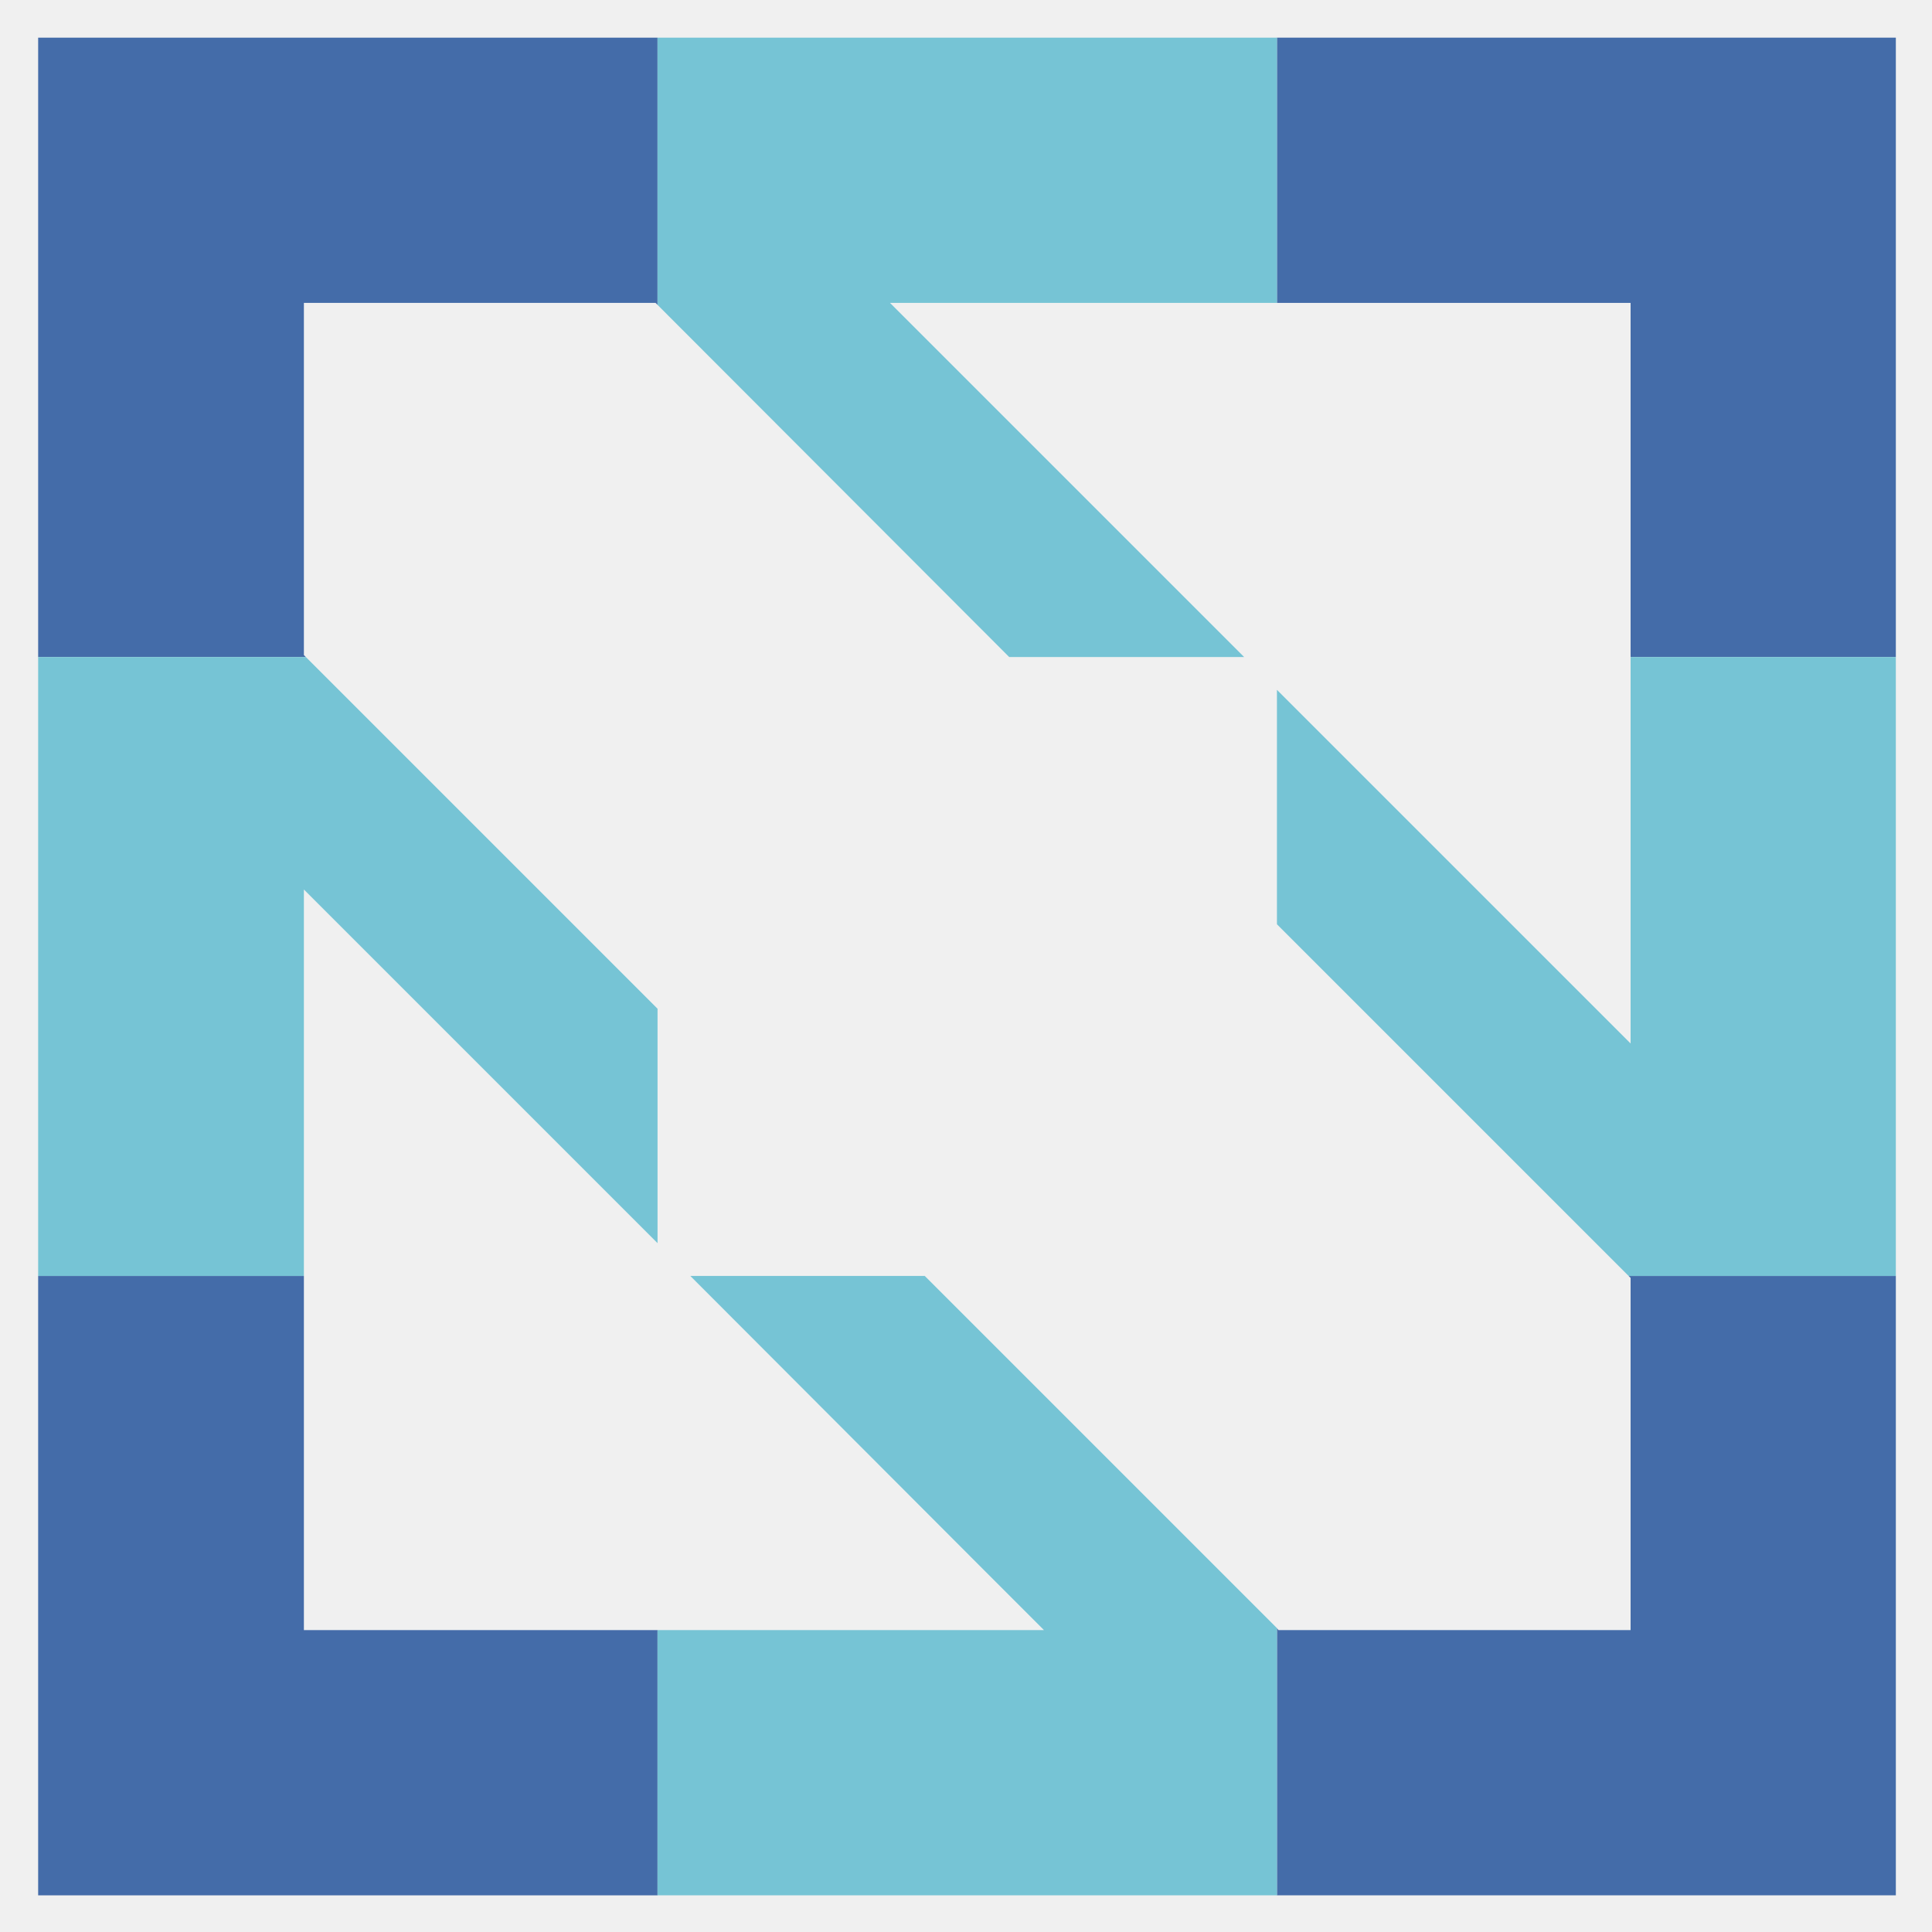
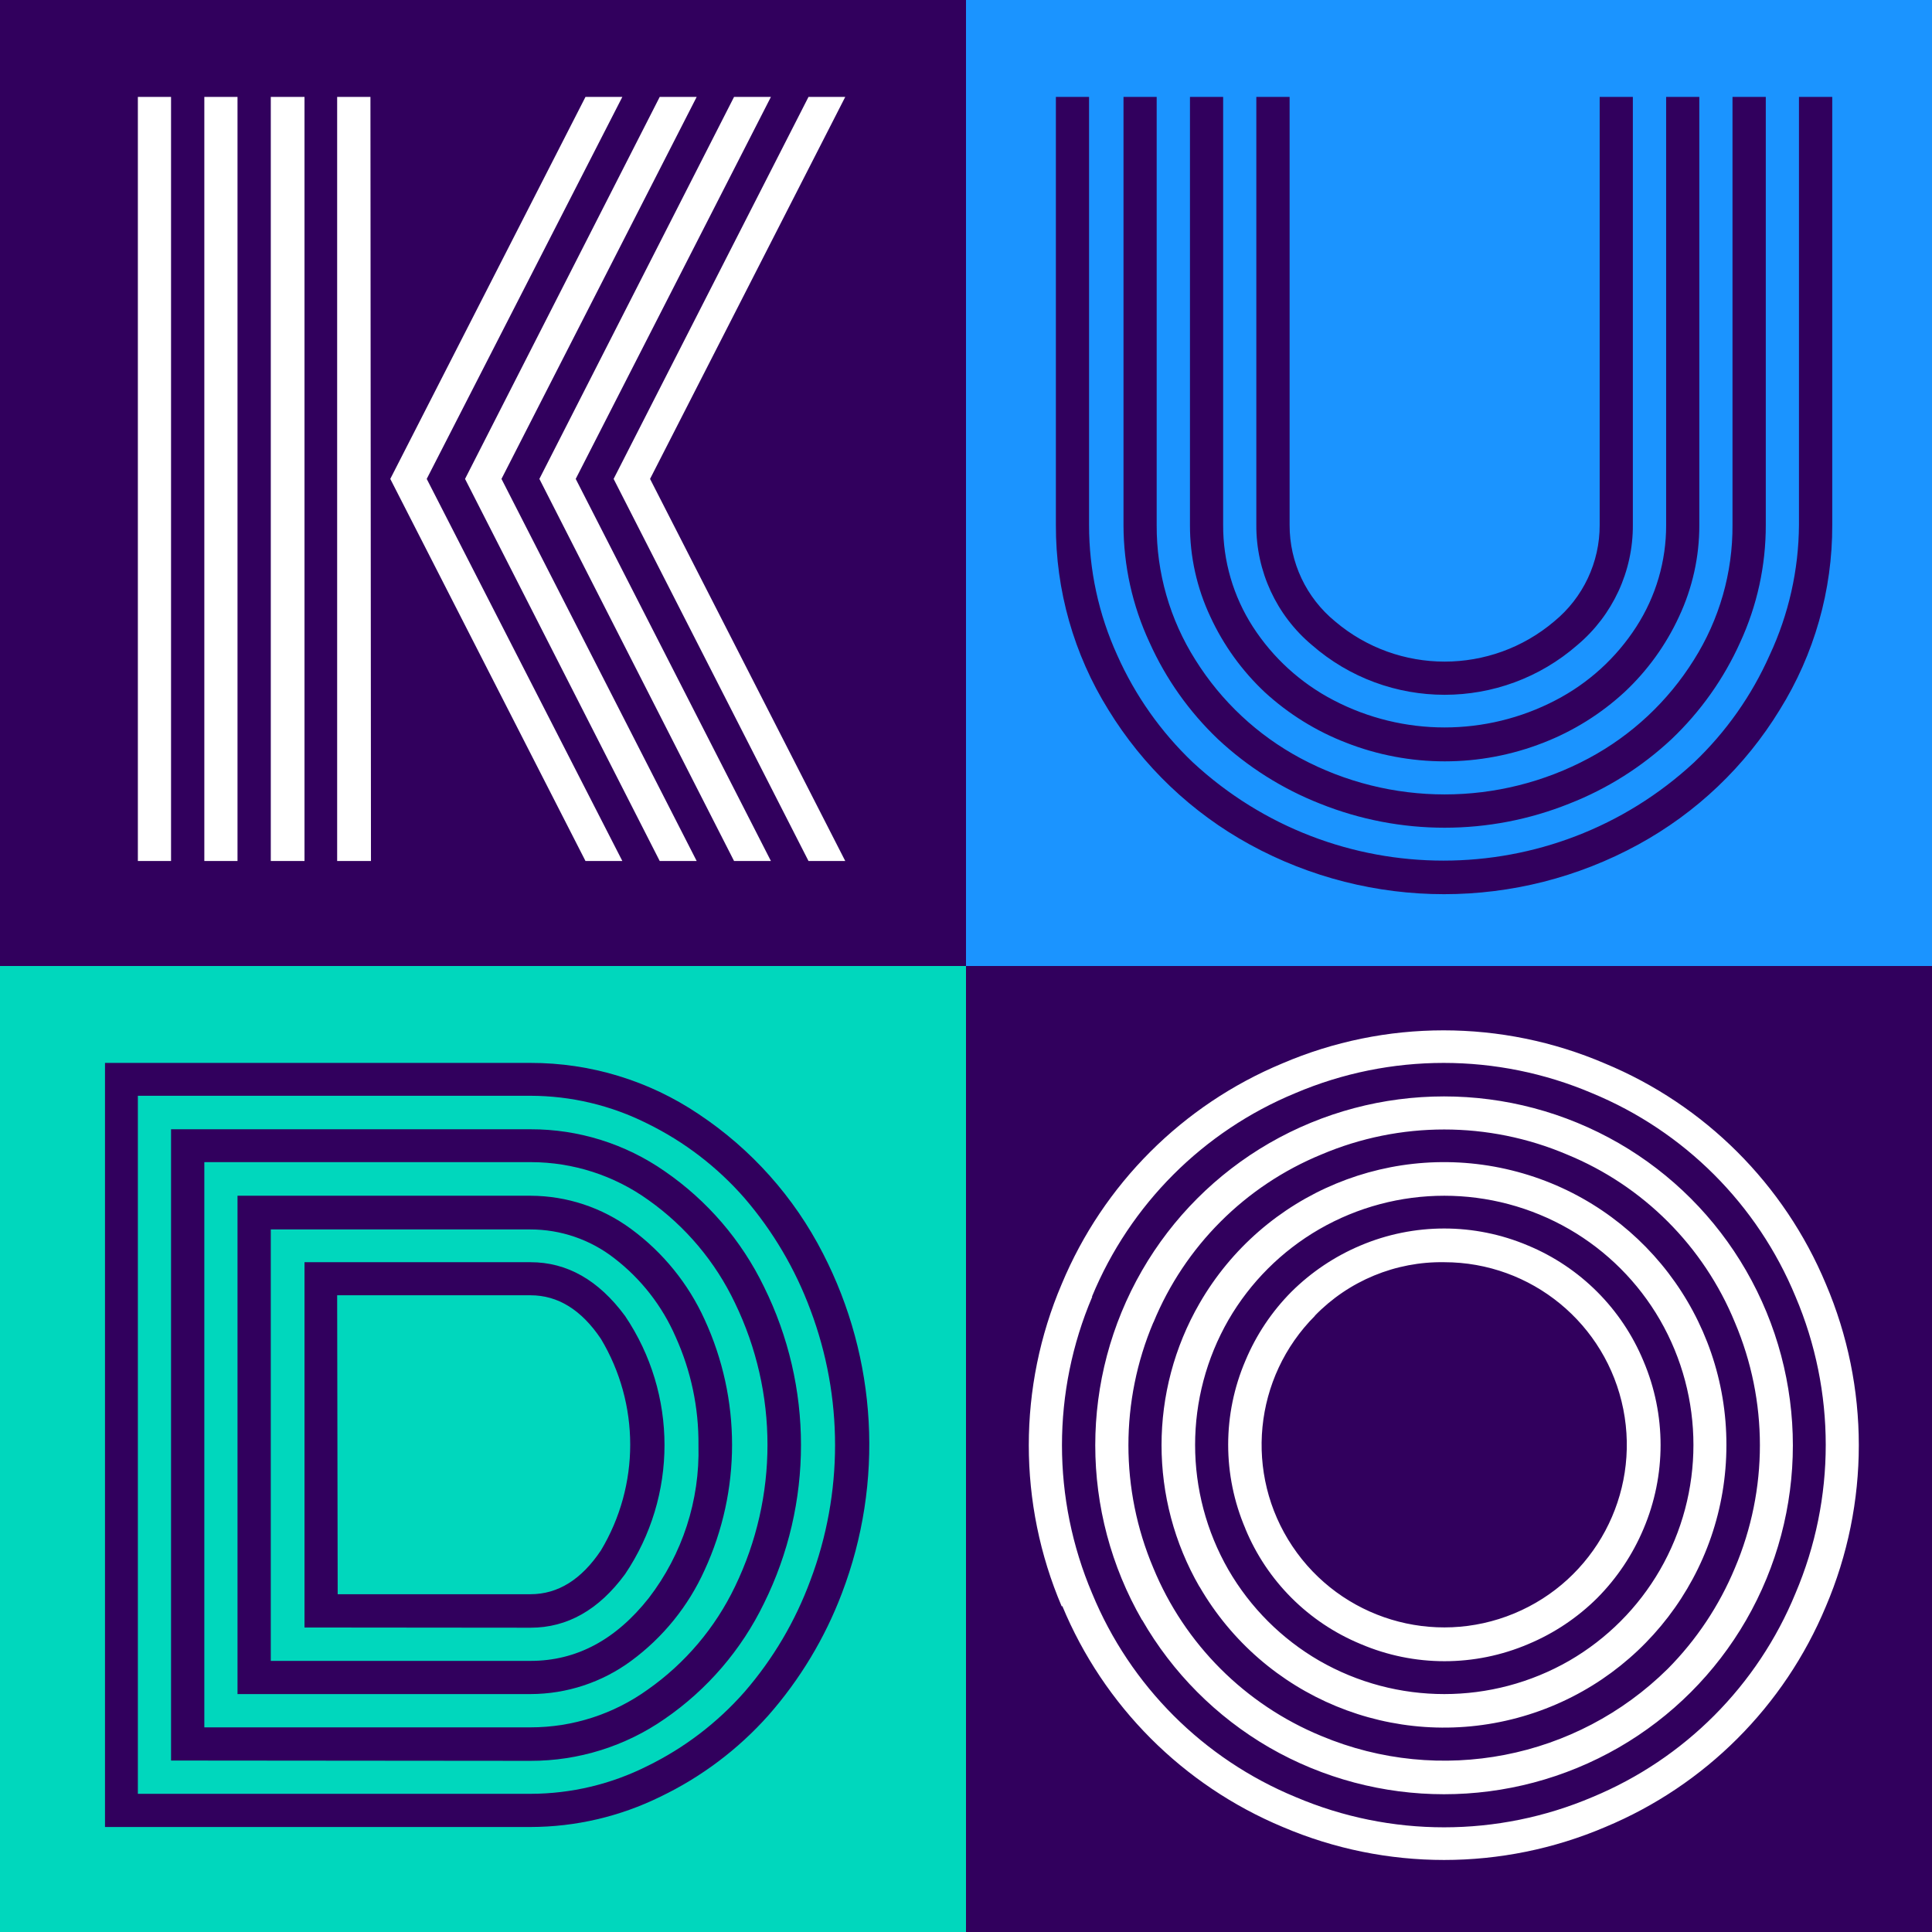
- <svg xmlns="http://www.w3.org/2000/svg" role="img" viewBox="5.52 5.02 388.96 388.96">
-   <style>svg {enable-background:new 0 0 400 400}</style>
-   <style>.st0{fill:#446ca9}.st1{fill:#76c4d5}</style>
-   <g id="XMLID_15_">
-     <g id="XMLID_78_">
-       <path id="XMLID_82_" d="M66.7 261.9H13.2v124.7h124.7v-53.4H66.7z" class="st0" />
-       <path id="XMLID_81_" d="M333.8 262.3v70.9h-70.9l-.3-.4v53.8h124.6V261.9h-53.8z" class="st0" />
-       <path id="XMLID_80_" d="M13.2 137.3h53.9l-.4-.4V66h70.8l.4.4V12.6H13.2z" class="st0" />
-       <path id="XMLID_79_" d="M262.6 12.6V66h71.2v71.3h53.4V12.6z" class="st0" />
-     </g>
-     <g id="XMLID_73_">
-       <path id="XMLID_77_" d="M256 137.3L184.7 66h77.9V12.6H137.9v53.8l70.8 70.9z" class="st1" />
-       <path id="XMLID_76_" d="M191.7 261.9h-47.2l59 59.1 12.2 12.2h-77.8v53.4h124.7v-53.8l-35.5-35.5z" class="st1" />
-       <path id="XMLID_75_" d="M333.8 137.3v77.8l-12.2-12.2-59-59v47.2l35.4 35.4 35.4 35.4h53.8V137.3z" class="st1" />
-       <path id="XMLID_74_" d="M137.9 208.1l-70.8-70.8H13.2v124.6h53.5v-77.8l71.2 71.2z" class="st1" />
+ <svg xmlns="http://www.w3.org/2000/svg" viewBox="0 0 184 184">
+   <defs>
+     <style>.cls-1{fill:#31005d;}.cls-2{fill:#1b94ff;}.cls-3{fill:#00d7bd;}.cls-4{fill:#fff;}</style>
+   </defs>
+   <g id="Layer_2" data-name="Layer 2">
+     <g id="Layer_1-2" data-name="Layer 1">
+       <rect class="cls-1" width="92" height="92" />
+       <rect class="cls-2" x="92" width="92" height="92" />
+       <rect class="cls-3" y="92" width="92" height="92" />
+       <rect class="cls-1" x="92" y="92" width="92" height="92" />
+       <path class="cls-4" d="M16.29,82H13.13V9.23h3.16Zm6.33,0H19.46V9.23h3.16ZM29,82H25.79V9.23H29Zm6.33,0H32.11V9.23h3.17Zm1.84-36.39L55.76,9.23h3.51L40.64,45.61,59.27,82H55.76Zm7.12,0L62.83,9.23h3.52L47.76,45.61,66.35,82H62.83Zm7.08,0L69.91,9.23h3.51L54.83,45.61,73.42,82H69.91Zm7.07,0L77,9.23H80.5L61.91,45.61,80.5,82H77Z" />
+       <path class="cls-1" d="M171.33,50V9.23h3.17V50a33.1,33.1,0,0,1-5,17.6,36,36,0,0,1-13.47,12.83,38.54,38.54,0,0,1-37,0,36.17,36.17,0,0,1-13.47-12.83,33.09,33.09,0,0,1-5-17.6V9.23h3.16V50a29.87,29.87,0,0,0,2.68,12.39,32.11,32.11,0,0,0,7.21,10.22,35.12,35.12,0,0,0,47.73,0,32.09,32.09,0,0,0,7.2-10.22A29.72,29.72,0,0,0,171.33,50ZM165,50V9.23h3.17V50a26.56,26.56,0,0,1-2.44,11.18,29.29,29.29,0,0,1-6.53,9.21,30.56,30.56,0,0,1-9.75,6.15,31.88,31.88,0,0,1-23.73,0A30.71,30.71,0,0,1,116,70.4a29.26,29.26,0,0,1-6.52-9.21A26.56,26.56,0,0,1,107,50V9.23h3.16V50a23.8,23.8,0,0,0,3.69,12.85,26.65,26.65,0,0,0,10,9.36,29.07,29.07,0,0,0,27.47,0,26.62,26.62,0,0,0,10-9.36A23.8,23.8,0,0,0,165,50Zm-6.32,0V9.23h3.16V50a20.42,20.42,0,0,1-1.93,8.72,23.07,23.07,0,0,1-5.19,7.19A24.48,24.48,0,0,1,147,70.73a25.74,25.74,0,0,1-18.81,0,24.53,24.53,0,0,1-7.74-4.81,23.2,23.2,0,0,1-5.18-7.19A20.42,20.42,0,0,1,113.33,50V9.23h3.16V50a17.75,17.75,0,0,0,2.83,9.69,20.28,20.28,0,0,0,7.69,7,22.86,22.86,0,0,0,21.14,0,20.2,20.2,0,0,0,7.69-7A17.76,17.76,0,0,0,158.68,50Zm-6.33,0V9.23h3.16V50a14.84,14.84,0,0,1-5.27,11.42,19.23,19.23,0,0,1-25.31,0A14.82,14.82,0,0,1,119.65,50V9.23h3.17V50a11.83,11.83,0,0,0,4.33,9.18,16.13,16.13,0,0,0,20.87,0A11.83,11.83,0,0,0,152.35,50Z" />
+       <path class="cls-1" d="M50.53,174H10V101.23H50.53a28.59,28.59,0,0,1,16,4.87,35.18,35.18,0,0,1,11.85,13.28,39.74,39.74,0,0,1,1.8,32.36,38,38,0,0,1-7,11.63,32.78,32.78,0,0,1-10.3,7.75A28.11,28.11,0,0,1,50.53,174Zm-37.4-3.16h37.4a24.85,24.85,0,0,0,11.11-2.64,29.73,29.73,0,0,0,9.28-7.08,34.39,34.39,0,0,0,6.26-10.61,36.5,36.5,0,0,0,0-25.77,35,35,0,0,0-6.26-10.62A29.61,29.61,0,0,0,61.64,107a24.85,24.85,0,0,0-11.11-2.64H13.13Zm3.16-3.17V107.55H50.53a22.26,22.26,0,0,1,12.78,4,28.38,28.38,0,0,1,9.45,11,34,34,0,0,1,0,30.15,28.38,28.38,0,0,1-9.45,11,22.33,22.33,0,0,1-12.78,4Zm3.17-3.16H50.53a19.1,19.1,0,0,0,11.18-3.61A25.42,25.42,0,0,0,70,151.1a31,31,0,0,0,0-27,25.36,25.36,0,0,0-8.26-9.82,19.21,19.21,0,0,0-11.16-3.6H19.46Zm3.16-3.17V113.88H50.53a16.2,16.2,0,0,1,9.58,3.17,22,22,0,0,1,7,8.63,28.52,28.52,0,0,1,0,23.84,21.94,21.94,0,0,1-7,8.66,16.19,16.19,0,0,1-9.58,3.16Zm3.17-3.16H50.53q6.54,0,11.27-6a22.87,22.87,0,0,0,4.72-14.53,24.44,24.44,0,0,0-2.17-10.32,19,19,0,0,0-5.85-7.5,13,13,0,0,0-8-2.74H25.79ZM29,155V120.21H50.53q5.22,0,9,5.12a22,22,0,0,1,0,24.59q-3.75,5.1-9,5.1Zm3.16-3.17H50.53c2.6,0,4.84-1.39,6.7-4.17a19.59,19.59,0,0,0,0-20.15c-1.86-2.77-4.1-4.15-6.7-4.15H32.11Z" />
+       <path class="cls-4" d="M101.12,153a39.14,39.14,0,0,1,0-30.72,39,39,0,0,1,21-21,39,39,0,0,1,30.72,0,39,39,0,0,1,21.05,21,39.14,39.14,0,0,1,0,30.72A39,39,0,0,1,152.89,174a39.14,39.14,0,0,1-30.72,0,39,39,0,0,1-21-21.05Zm2.9-29.49a36.1,36.1,0,0,0,0,28.26,35.68,35.68,0,0,0,19.38,19.38,36.1,36.1,0,0,0,28.26,0A35.68,35.68,0,0,0,171,151.74a36.1,36.1,0,0,0,0-28.26,35.71,35.71,0,0,0-19.38-19.37,36.1,36.1,0,0,0-28.26,0A35.71,35.71,0,0,0,104,123.48Zm4.75,30.79a33.33,33.33,0,0,1,0-33.31,33.14,33.14,0,0,1,12.1-12.11,33.33,33.33,0,0,1,33.31,0A33.1,33.1,0,0,1,166.29,121a33.33,33.33,0,0,1,0,33.31,33.1,33.1,0,0,1-12.11,12.11,33.33,33.33,0,0,1-33.31,0A33.14,33.14,0,0,1,108.77,154.27Zm1.07-28.35a30,30,0,0,0,0,23.38,29.42,29.42,0,0,0,16,16,30.28,30.28,0,0,0,33-6.4,30,30,0,0,0,6.39-9.6,29.9,29.9,0,0,0,0-23.38,29.3,29.3,0,0,0-16-16,29.9,29.9,0,0,0-23.38,0,29.36,29.36,0,0,0-16,16Zm4.4,25.18a27,27,0,0,1,0-27,26.89,26.89,0,0,1,50.18,13.49,26.9,26.9,0,0,1-50.18,13.49ZM117,125.7a23.89,23.89,0,0,0,0,23.82,23.78,23.78,0,0,0,8.64,8.64,23.89,23.89,0,0,0,23.82,0,23.68,23.68,0,0,0,8.63-8.64,23.83,23.83,0,0,0,0-23.82,23.65,23.65,0,0,0-8.63-8.63,23.83,23.83,0,0,0-23.82,0A23.75,23.75,0,0,0,117,125.7Zm1.61,19.89a20.32,20.32,0,0,1,0-16,20.57,20.57,0,0,1,4.39-6.57,20.82,20.82,0,0,1,6.57-4.4,20.44,20.44,0,0,1,15.95,0,20.37,20.37,0,0,1,11,11,20.44,20.44,0,0,1,0,16,20.82,20.82,0,0,1-4.4,6.57,20.57,20.57,0,0,1-6.57,4.39,20.32,20.32,0,0,1-15.95,0,20.25,20.25,0,0,1-11-11Zm6.63-20.28a17.39,17.39,0,1,0,12.31-5.1A16.79,16.79,0,0,0,125.22,125.31Z" />
    </g>
  </g>
</svg>
